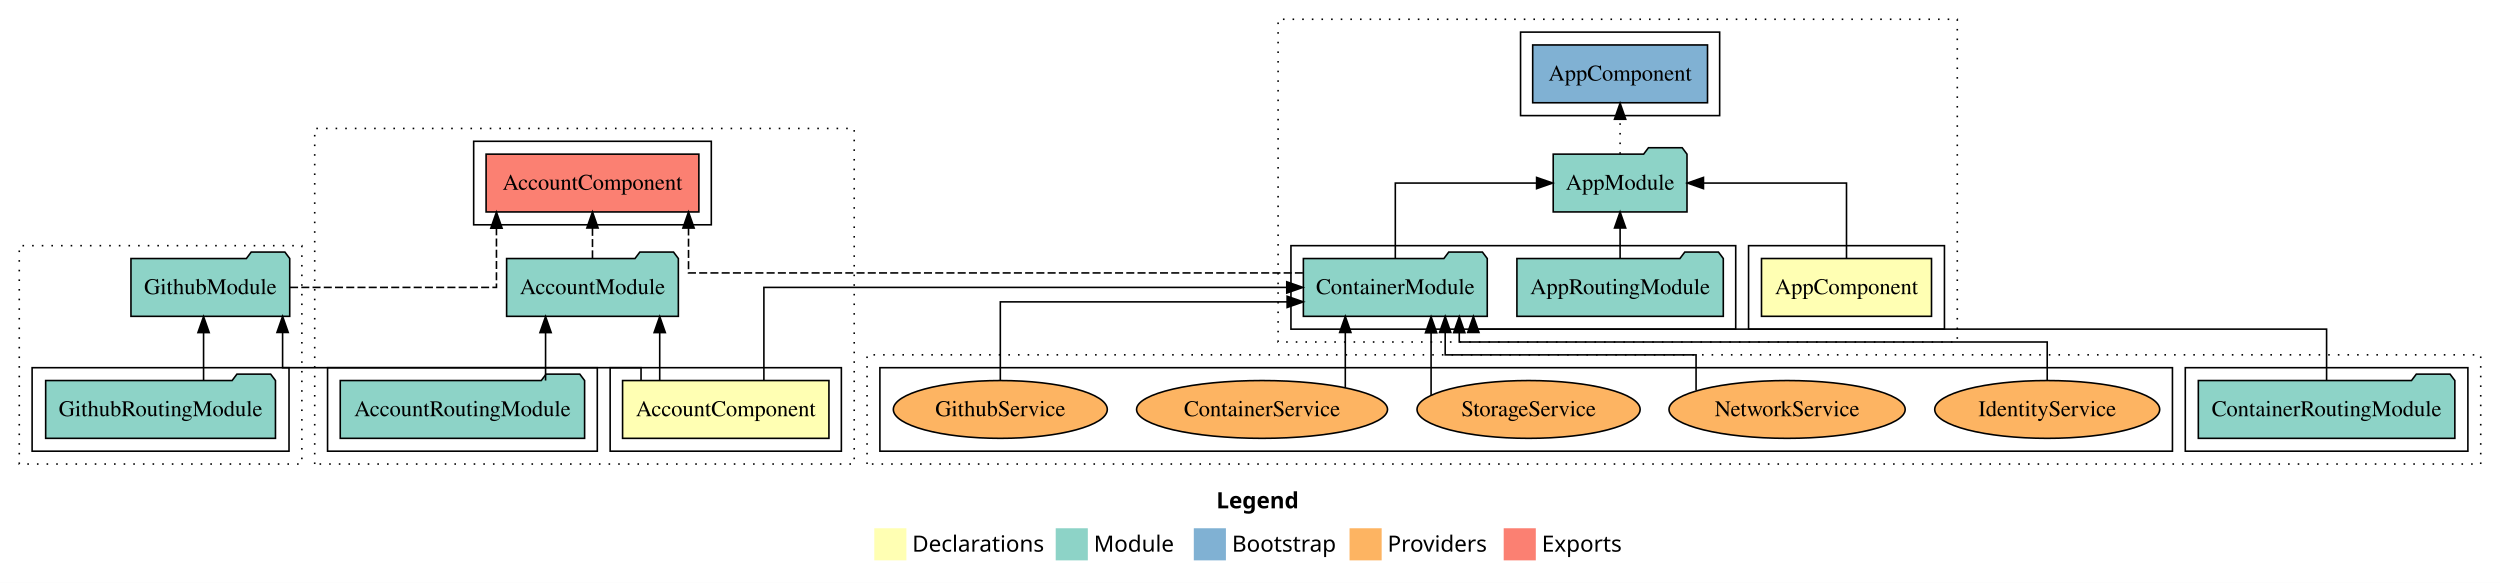
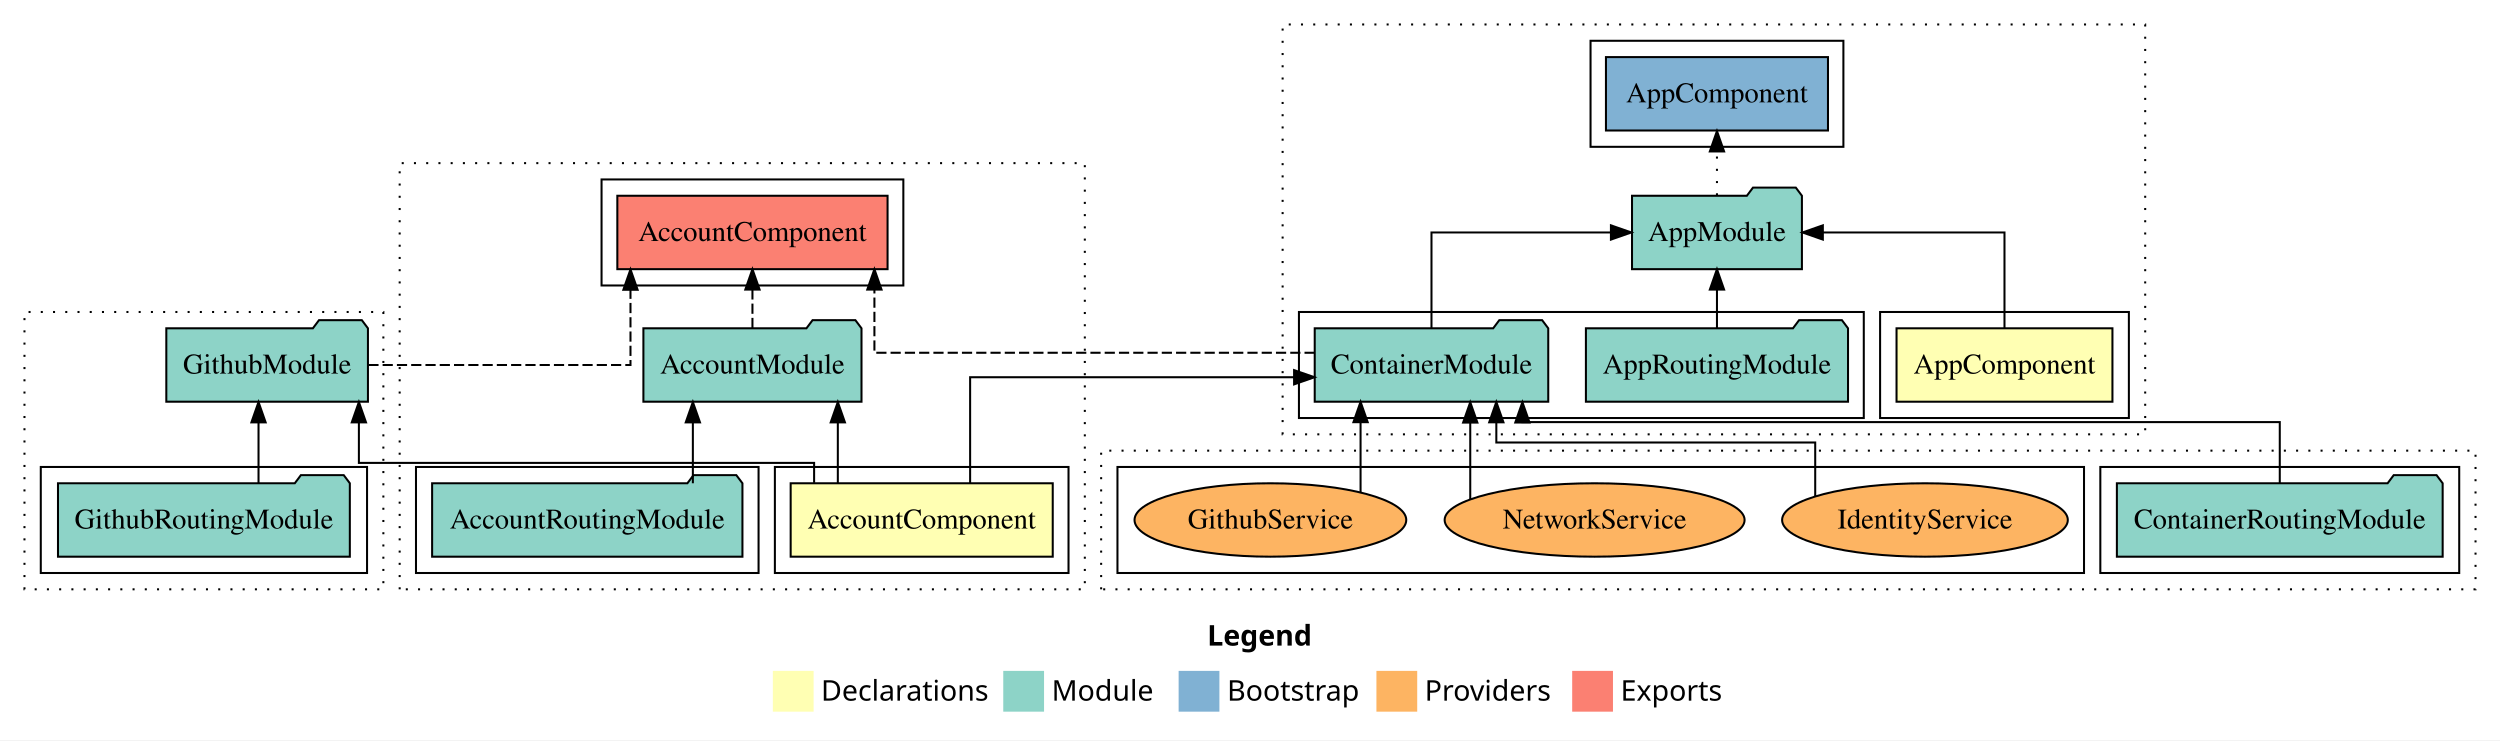
- <svg xmlns="http://www.w3.org/2000/svg" width="1557pt" height="363pt" viewBox="0.00 0.00 1557.00 363.00">
+ <svg xmlns="http://www.w3.org/2000/svg" width="1226pt" height="363pt" viewBox="0.00 0.00 1226.00 363.00">
  <g id="graph0" class="graph" transform="scale(1 1) rotate(0) translate(4 359)">
-     <polygon fill="white" stroke="transparent" points="-4,4 -4,-359 1553,-359 1553,4 -4,4" />
-     <text text-anchor="start" x="753.51" y="-42.4" font-family="sans-serif" font-weight="bold" font-size="14.00">Legend</text>
-     <polygon fill="#ffffb3" stroke="transparent" points="540.5,-10 540.5,-30 560.5,-30 560.5,-10 540.5,-10" />
-     <text text-anchor="start" x="564.13" y="-15.4" font-family="sans-serif" font-size="14.00">  Declarations</text>
-     <polygon fill="#8dd3c7" stroke="transparent" points="653.5,-10 653.5,-30 673.5,-30 673.5,-10 653.5,-10" />
-     <text text-anchor="start" x="677.23" y="-15.4" font-family="sans-serif" font-size="14.00">  Module</text>
-     <polygon fill="#80b1d3" stroke="transparent" points="739.5,-10 739.5,-30 759.5,-30 759.5,-10 739.5,-10" />
-     <text text-anchor="start" x="763.28" y="-15.4" font-family="sans-serif" font-size="14.00">  Bootstrap</text>
-     <polygon fill="#fdb462" stroke="transparent" points="836.5,-10 836.5,-30 856.5,-30 856.5,-10 836.5,-10" />
-     <text text-anchor="start" x="860.17" y="-15.4" font-family="sans-serif" font-size="14.00">  Providers</text>
-     <polygon fill="#fb8072" stroke="transparent" points="932.5,-10 932.5,-30 952.5,-30 952.5,-10 932.5,-10" />
-     <text text-anchor="start" x="956.23" y="-15.4" font-family="sans-serif" font-size="14.00">  Exports</text>
+     <polygon fill="white" stroke="transparent" points="-4,4 -4,-359 1222,-359 1222,4 -4,4" />
+     <text text-anchor="start" x="588.01" y="-42.4" font-family="sans-serif" font-weight="bold" font-size="14.00">Legend</text>
+     <polygon fill="#ffffb3" stroke="transparent" points="375,-10 375,-30 395,-30 395,-10 375,-10" />
+     <text text-anchor="start" x="398.63" y="-15.4" font-family="sans-serif" font-size="14.00">  Declarations</text>
+     <polygon fill="#8dd3c7" stroke="transparent" points="488,-10 488,-30 508,-30 508,-10 488,-10" />
+     <text text-anchor="start" x="511.73" y="-15.4" font-family="sans-serif" font-size="14.00">  Module</text>
+     <polygon fill="#80b1d3" stroke="transparent" points="574,-10 574,-30 594,-30 594,-10 574,-10" />
+     <text text-anchor="start" x="597.78" y="-15.4" font-family="sans-serif" font-size="14.00">  Bootstrap</text>
+     <polygon fill="#fdb462" stroke="transparent" points="671,-10 671,-30 691,-30 691,-10 671,-10" />
+     <text text-anchor="start" x="694.67" y="-15.4" font-family="sans-serif" font-size="14.00">  Providers</text>
+     <polygon fill="#fb8072" stroke="transparent" points="767,-10 767,-30 787,-30 787,-10 767,-10" />
+     <text text-anchor="start" x="790.73" y="-15.4" font-family="sans-serif" font-size="14.00">  Exports</text>
    <g id="clust1" class="cluster">
      <polygon fill="none" stroke="black" stroke-dasharray="1,5" points="192,-70 192,-279 528,-279 528,-70 192,-70" />
    </g>
    <g id="clust2" class="cluster">
      <polygon fill="none" stroke="black" points="376,-78 376,-130 520,-130 520,-78 376,-78" />
    </g>
    <g id="clust4" class="cluster">
      <polygon fill="none" stroke="black" points="200,-78 200,-130 368,-130 368,-78 200,-78" />
    </g>
    <g id="clust5" class="cluster">
      <polygon fill="none" stroke="black" points="291,-219 291,-271 439,-271 439,-219 291,-219" />
    </g>
    <g id="clust14" class="cluster">
-       <polygon fill="none" stroke="black" stroke-dasharray="1,5" points="792,-146 792,-347 1215,-347 1215,-146 792,-146" />
+       <polygon fill="none" stroke="black" stroke-dasharray="1,5" points="625,-146 625,-347 1048,-347 1048,-146 625,-146" />
    </g>
    <g id="clust15" class="cluster">
-       <polygon fill="none" stroke="black" points="1085,-154 1085,-206 1207,-206 1207,-154 1085,-154" />
+       <polygon fill="none" stroke="black" points="918,-154 918,-206 1040,-206 1040,-154 918,-154" />
    </g>
    <g id="clust17" class="cluster">
-       <polygon fill="none" stroke="black" points="800,-154 800,-206 1077,-206 1077,-154 800,-154" />
+       <polygon fill="none" stroke="black" points="633,-154 633,-206 910,-206 910,-154 633,-154" />
    </g>
    <g id="clust19" class="cluster">
-       <polygon fill="none" stroke="black" points="943,-287 943,-339 1067,-339 1067,-287 943,-287" />
+       <polygon fill="none" stroke="black" points="776,-287 776,-339 900,-339 900,-287 776,-287" />
    </g>
    <g id="clust27" class="cluster">
-       <polygon fill="none" stroke="black" stroke-dasharray="1,5" points="536,-70 536,-138 1541,-138 1541,-70 536,-70" />
+       <polygon fill="none" stroke="black" stroke-dasharray="1,5" points="536,-70 536,-138 1210,-138 1210,-70 536,-70" />
    </g>
    <g id="clust30" class="cluster">
-       <polygon fill="none" stroke="black" points="1357,-78 1357,-130 1533,-130 1533,-78 1357,-78" />
+       <polygon fill="none" stroke="black" points="1026,-78 1026,-130 1202,-130 1202,-78 1026,-78" />
    </g>
    <g id="clust33" class="cluster">
-       <polygon fill="none" stroke="black" points="544,-78 544,-130 1349,-130 1349,-78 544,-78" />
+       <polygon fill="none" stroke="black" points="544,-78 544,-130 1018,-130 1018,-78 544,-78" />
    </g>
    <g id="clust40" class="cluster">
      <polygon fill="none" stroke="black" stroke-dasharray="1,5" points="8,-70 8,-206 184,-206 184,-70 8,-70" />
    </g>
    <g id="clust43" class="cluster">
      <polygon fill="none" stroke="black" points="16,-78 16,-130 176,-130 176,-78 16,-78" />
    </g>
    <g id="node1" class="node">
      <polygon fill="#ffffb3" stroke="black" points="512.26,-122 383.74,-122 383.74,-86 512.26,-86 512.26,-122" />
      <text text-anchor="middle" x="448" y="-99.8" font-family="Times,serif" font-size="14.00">AccountComponent</text>
    </g>
    <g id="node2" class="node">
      <polygon fill="#8dd3c7" stroke="black" points="418.48,-198 415.48,-202 394.48,-202 391.48,-198 311.52,-198 311.52,-162 418.48,-162 418.48,-198" />
      <text text-anchor="middle" x="365" y="-175.8" font-family="Times,serif" font-size="14.00">AccountModule</text>
    </g>
    <g id="edge1" class="edge">
      <path fill="none" stroke="black" d="M406.87,-122.01C406.87,-122.01 406.87,-151.85 406.87,-151.85" />
      <polygon fill="black" stroke="black" points="403.37,-151.85 406.87,-161.85 410.37,-151.85 403.37,-151.85" />
    </g>
    <g id="node8" class="node">
-       <polygon fill="#8dd3c7" stroke="black" points="922.26,-198 919.26,-202 898.26,-202 895.26,-198 807.74,-198 807.74,-162 922.26,-162 922.26,-198" />
-       <text text-anchor="middle" x="865" y="-175.8" font-family="Times,serif" font-size="14.00">ContainerModule</text>
+       <polygon fill="#8dd3c7" stroke="black" points="755.26,-198 752.26,-202 731.26,-202 728.26,-198 640.74,-198 640.74,-162 755.26,-162 755.26,-198" />
+       <text text-anchor="middle" x="698" y="-175.8" font-family="Times,serif" font-size="14.00">ContainerModule</text>
    </g>
    <g id="edge8" class="edge">
-       <path fill="none" stroke="black" d="M471.75,-122.01C471.75,-144.49 471.75,-180 471.75,-180 471.75,-180 797.4,-180 797.4,-180" />
-       <polygon fill="black" stroke="black" points="797.4,-183.5 807.4,-180 797.4,-176.5 797.4,-183.5" />
+       <path fill="none" stroke="black" d="M471.75,-122.03C471.75,-142.77 471.75,-174 471.75,-174 471.75,-174 630.62,-174 630.62,-174" />
+       <polygon fill="black" stroke="black" points="630.62,-177.5 640.62,-174 630.62,-170.5 630.62,-177.5" />
    </g>
-     <g id="node16" class="node">
+     <g id="node14" class="node">
      <polygon fill="#8dd3c7" stroke="black" points="176.44,-198 173.44,-202 152.44,-202 149.44,-198 77.56,-198 77.56,-162 176.44,-162 176.44,-198" />
      <text text-anchor="middle" x="127" y="-175.8" font-family="Times,serif" font-size="14.00">GithubModule</text>
    </g>
-     <g id="edge16" class="edge">
-       <path fill="none" stroke="black" d="M395.24,-122.06C395.24,-126.49 395.24,-130 395.24,-130 395.24,-130 172,-130 172,-130 172,-130 172,-151.95 172,-151.95" />
-       <polygon fill="black" stroke="black" points="168.5,-151.95 172,-161.95 175.5,-151.95 168.5,-151.95" />
+     <g id="edge14" class="edge">
+       <path fill="none" stroke="black" d="M395.24,-122.21C395.24,-127.55 395.24,-132 395.24,-132 395.24,-132 172,-132 172,-132 172,-132 172,-151.85 172,-151.85" />
+       <polygon fill="black" stroke="black" points="168.5,-151.85 172,-161.85 175.5,-151.85 168.5,-151.85" />
    </g>
    <g id="node4" class="node">
      <polygon fill="#fb8072" stroke="black" points="431.26,-263 298.74,-263 298.74,-227 431.26,-227 431.26,-263" />
      <text text-anchor="middle" x="365" y="-240.8" font-family="Times,serif" font-size="14.00">AccountComponent </text>
    </g>
    <g id="edge3" class="edge">
      <path fill="none" stroke="black" stroke-dasharray="5,2" d="M365,-198.11C365,-198.11 365,-216.99 365,-216.99" />
      <polygon fill="black" stroke="black" points="361.5,-216.99 365,-226.99 368.5,-216.99 361.5,-216.99" />
    </g>
    <g id="node3" class="node">
      <polygon fill="#8dd3c7" stroke="black" points="360.09,-122 357.09,-126 336.09,-126 333.09,-122 207.91,-122 207.91,-86 360.09,-86 360.09,-122" />
      <text text-anchor="middle" x="284" y="-99.8" font-family="Times,serif" font-size="14.00">AccountRoutingModule</text>
    </g>
    <g id="edge2" class="edge">
      <path fill="none" stroke="black" d="M335.78,-122.01C335.78,-122.01 335.78,-151.85 335.78,-151.85" />
      <polygon fill="black" stroke="black" points="332.28,-151.85 335.78,-161.85 339.28,-151.85 332.28,-151.85" />
    </g>
    <g id="node5" class="node">
-       <polygon fill="#ffffb3" stroke="black" points="1198.94,-198 1093.06,-198 1093.06,-162 1198.94,-162 1198.94,-198" />
-       <text text-anchor="middle" x="1146" y="-175.8" font-family="Times,serif" font-size="14.00">AppComponent</text>
+       <polygon fill="#ffffb3" stroke="black" points="1031.94,-198 926.06,-198 926.06,-162 1031.94,-162 1031.94,-198" />
+       <text text-anchor="middle" x="979" y="-175.8" font-family="Times,serif" font-size="14.00">AppComponent</text>
    </g>
    <g id="node6" class="node">
-       <polygon fill="#8dd3c7" stroke="black" points="1046.66,-263 1043.66,-267 1022.66,-267 1019.66,-263 963.34,-263 963.34,-227 1046.66,-227 1046.66,-263" />
-       <text text-anchor="middle" x="1005" y="-240.8" font-family="Times,serif" font-size="14.00">AppModule</text>
+       <polygon fill="#8dd3c7" stroke="black" points="879.66,-263 876.66,-267 855.66,-267 852.66,-263 796.34,-263 796.34,-227 879.66,-227 879.66,-263" />
+       <text text-anchor="middle" x="838" y="-240.8" font-family="Times,serif" font-size="14.00">AppModule</text>
    </g>
    <g id="edge4" class="edge">
-       <path fill="none" stroke="black" d="M1146,-198.11C1146,-217.34 1146,-245 1146,-245 1146,-245 1056.92,-245 1056.92,-245" />
-       <polygon fill="black" stroke="black" points="1056.92,-241.5 1046.92,-245 1056.92,-248.5 1056.92,-241.5" />
+       <path fill="none" stroke="black" d="M979,-198.11C979,-217.34 979,-245 979,-245 979,-245 889.92,-245 889.92,-245" />
+       <polygon fill="black" stroke="black" points="889.92,-241.5 879.92,-245 889.92,-248.5 889.92,-241.5" />
    </g>
    <g id="node9" class="node">
-       <polygon fill="#80b1d3" stroke="black" points="1059.44,-331 950.56,-331 950.56,-295 1059.44,-295 1059.44,-331" />
-       <text text-anchor="middle" x="1005" y="-308.8" font-family="Times,serif" font-size="14.00">AppComponent </text>
+       <polygon fill="#80b1d3" stroke="black" points="892.44,-331 783.56,-331 783.56,-295 892.44,-295 892.44,-331" />
+       <text text-anchor="middle" x="838" y="-308.8" font-family="Times,serif" font-size="14.00">AppComponent </text>
    </g>
    <g id="edge7" class="edge">
-       <path fill="none" stroke="black" stroke-dasharray="1,5" d="M1005,-263.22C1005,-263.22 1005,-284.73 1005,-284.73" />
-       <polygon fill="black" stroke="black" points="1001.5,-284.73 1005,-294.73 1008.5,-284.73 1001.5,-284.73" />
+       <path fill="none" stroke="black" stroke-dasharray="1,5" d="M838,-263.22C838,-263.22 838,-284.73 838,-284.73" />
+       <polygon fill="black" stroke="black" points="834.5,-284.73 838,-294.73 841.5,-284.73 834.5,-284.73" />
    </g>
    <g id="node7" class="node">
-       <polygon fill="#8dd3c7" stroke="black" points="1069.27,-198 1066.27,-202 1045.27,-202 1042.27,-198 940.73,-198 940.73,-162 1069.27,-162 1069.27,-198" />
-       <text text-anchor="middle" x="1005" y="-175.8" font-family="Times,serif" font-size="14.00">AppRoutingModule</text>
+       <polygon fill="#8dd3c7" stroke="black" points="902.27,-198 899.27,-202 878.27,-202 875.27,-198 773.73,-198 773.73,-162 902.27,-162 902.27,-198" />
+       <text text-anchor="middle" x="838" y="-175.8" font-family="Times,serif" font-size="14.00">AppRoutingModule</text>
    </g>
    <g id="edge5" class="edge">
-       <path fill="none" stroke="black" d="M1005,-198.11C1005,-198.11 1005,-216.99 1005,-216.99" />
-       <polygon fill="black" stroke="black" points="1001.5,-216.99 1005,-226.99 1008.5,-216.99 1001.5,-216.99" />
+       <path fill="none" stroke="black" d="M838,-198.11C838,-198.11 838,-216.99 838,-216.99" />
+       <polygon fill="black" stroke="black" points="834.5,-216.99 838,-226.99 841.5,-216.99 834.5,-216.99" />
    </g>
    <g id="edge10" class="edge">
-       <path fill="none" stroke="black" stroke-dasharray="5,2" d="M807.45,-189C688.13,-189 424.81,-189 424.81,-189 424.81,-189 424.81,-216.97 424.81,-216.97" />
-       <polygon fill="black" stroke="black" points="421.31,-216.97 424.81,-226.97 428.31,-216.97 421.31,-216.97" />
+       <path fill="none" stroke="black" stroke-dasharray="5,2" d="M640.73,-186C560.62,-186 424.81,-186 424.81,-186 424.81,-186 424.81,-216.98 424.81,-216.98" />
+       <polygon fill="black" stroke="black" points="421.31,-216.98 424.81,-226.98 428.31,-216.98 421.31,-216.98" />
    </g>
    <g id="edge6" class="edge">
-       <path fill="none" stroke="black" d="M865,-198.11C865,-217.34 865,-245 865,-245 865,-245 953,-245 953,-245" />
-       <polygon fill="black" stroke="black" points="953,-248.5 963,-245 953,-241.5 953,-248.5" />
+       <path fill="none" stroke="black" d="M698,-198.11C698,-217.34 698,-245 698,-245 698,-245 786,-245 786,-245" />
+       <polygon fill="black" stroke="black" points="786,-248.5 796,-245 786,-241.5 786,-248.5" />
    </g>
    <g id="node10" class="node">
-       <polygon fill="#8dd3c7" stroke="black" points="1524.88,-122 1521.88,-126 1500.88,-126 1497.88,-122 1365.12,-122 1365.12,-86 1524.88,-86 1524.88,-122" />
-       <text text-anchor="middle" x="1445" y="-99.8" font-family="Times,serif" font-size="14.00">ContainerRoutingModule</text>
+       <polygon fill="#8dd3c7" stroke="black" points="1193.88,-122 1190.88,-126 1169.88,-126 1166.88,-122 1034.12,-122 1034.12,-86 1193.88,-86 1193.88,-122" />
+       <text text-anchor="middle" x="1114" y="-99.8" font-family="Times,serif" font-size="14.00">ContainerRoutingModule</text>
    </g>
    <g id="edge9" class="edge">
-       <path fill="none" stroke="black" d="M1445,-122.05C1445,-136.37 1445,-154 1445,-154 1445,-154 913.61,-154 913.61,-154 913.61,-154 913.61,-154.79 913.61,-154.79" />
-       <polygon fill="black" stroke="black" points="910.11,-151.94 913.61,-161.94 917.11,-151.94 910.11,-151.94" />
+       <path fill="none" stroke="black" d="M1114,-122.15C1114,-135.74 1114,-152 1114,-152 1114,-152 742.59,-152 742.59,-152 742.59,-152 742.59,-152.98 742.59,-152.98" />
+       <polygon fill="black" stroke="black" points="739.09,-151.79 742.59,-161.79 746.09,-151.79 739.09,-151.79" />
    </g>
    <g id="node11" class="node">
-       <ellipse fill="#fdb462" stroke="black" cx="782" cy="-104" rx="78.15" ry="18" />
-       <text text-anchor="middle" x="782" y="-99.8" font-family="Times,serif" font-size="14.00">ContainerService</text>
-     </g>
-     <g id="edge11" class="edge">
-       <path fill="none" stroke="black" d="M833.85,-117.59C833.85,-117.59 833.85,-151.96 833.85,-151.96" />
-       <polygon fill="black" stroke="black" points="830.35,-151.96 833.85,-161.96 837.35,-151.96 830.35,-151.96" />
-     </g>
-     <g id="node12" class="node">
      <ellipse fill="#fdb462" stroke="black" cx="619" cy="-104" rx="66.63" ry="18" />
      <text text-anchor="middle" x="619" y="-99.8" font-family="Times,serif" font-size="14.00">GithubService</text>
    </g>
+     <g id="edge11" class="edge">
+       <path fill="none" stroke="black" d="M663.22,-117.59C663.22,-117.59 663.22,-151.96 663.22,-151.96" />
+       <polygon fill="black" stroke="black" points="659.72,-151.96 663.22,-161.96 666.72,-151.96 659.72,-151.96" />
+     </g>
+     <g id="node12" class="node">
+       <ellipse fill="#fdb462" stroke="black" cx="940" cy="-104" rx="70.06" ry="18" />
+       <text text-anchor="middle" x="940" y="-99.8" font-family="Times,serif" font-size="14.00">IdentityService</text>
+     </g>
    <g id="edge12" class="edge">
-       <path fill="none" stroke="black" d="M619,-122.31C619,-142.15 619,-171 619,-171 619,-171 797.63,-171 797.63,-171" />
-       <polygon fill="black" stroke="black" points="797.63,-174.5 807.63,-171 797.63,-167.5 797.63,-174.5" />
+       <path fill="none" stroke="black" d="M886.18,-115.61C886.18,-126.78 886.18,-142 886.18,-142 886.18,-142 729.8,-142 729.8,-142 729.8,-142 729.8,-151.89 729.8,-151.89" />
+       <polygon fill="black" stroke="black" points="726.3,-151.89 729.8,-161.89 733.3,-151.89 726.3,-151.89" />
    </g>
    <g id="node13" class="node">
-       <ellipse fill="#fdb462" stroke="black" cx="1271" cy="-104" rx="70.06" ry="18" />
-       <text text-anchor="middle" x="1271" y="-99.8" font-family="Times,serif" font-size="14.00">IdentityService</text>
+       <ellipse fill="#fdb462" stroke="black" cx="778" cy="-104" rx="73.55" ry="18" />
+       <text text-anchor="middle" x="778" y="-99.8" font-family="Times,serif" font-size="14.00">NetworkService</text>
    </g>
    <g id="edge13" class="edge">
-       <path fill="none" stroke="black" d="M1271,-122.06C1271,-133.44 1271,-146 1271,-146 1271,-146 904.83,-146 904.83,-146 904.83,-146 904.83,-151.81 904.83,-151.81" />
-       <polygon fill="black" stroke="black" points="901.33,-151.81 904.83,-161.81 908.33,-151.81 901.33,-151.81" />
+       <path fill="none" stroke="black" d="M717.01,-114.25C717.01,-114.25 717.01,-151.77 717.01,-151.77" />
+       <polygon fill="black" stroke="black" points="713.51,-151.77 717.01,-161.77 720.51,-151.77 713.51,-151.77" />
    </g>
-     <g id="node14" class="node">
-       <ellipse fill="#fdb462" stroke="black" cx="1109" cy="-104" rx="73.55" ry="18" />
-       <text text-anchor="middle" x="1109" y="-99.8" font-family="Times,serif" font-size="14.00">NetworkService</text>
-     </g>
-     <g id="edge14" class="edge">
-       <path fill="none" stroke="black" d="M1052.31,-115.89C1052.31,-125.7 1052.31,-138 1052.31,-138 1052.31,-138 896.06,-138 896.06,-138 896.06,-138 896.06,-151.94 896.06,-151.94" />
-       <polygon fill="black" stroke="black" points="892.56,-151.94 896.06,-161.94 899.56,-151.94 892.56,-151.94" />
-     </g>
-     <g id="node15" class="node">
-       <ellipse fill="#fdb462" stroke="black" cx="948" cy="-104" rx="69.48" ry="18" />
-       <text text-anchor="middle" x="948" y="-99.8" font-family="Times,serif" font-size="14.00">StorageService</text>
-     </g>
-     <g id="edge15" class="edge">
-       <path fill="none" stroke="black" d="M887.28,-113.02C887.28,-113.02 887.28,-151.74 887.28,-151.74" />
-       <polygon fill="black" stroke="black" points="883.78,-151.74 887.28,-161.74 890.78,-151.74 883.78,-151.74" />
-     </g>
-     <g id="edge18" class="edge">
+     <g id="edge16" class="edge">
      <path fill="none" stroke="black" stroke-dasharray="5,2" d="M176.64,-180C229.36,-180 305.19,-180 305.19,-180 305.19,-180 305.19,-216.89 305.19,-216.89" />
      <polygon fill="black" stroke="black" points="301.69,-216.89 305.19,-226.89 308.69,-216.89 301.69,-216.89" />
    </g>
-     <g id="node17" class="node">
+     <g id="node15" class="node">
      <polygon fill="#8dd3c7" stroke="black" points="167.56,-122 164.56,-126 143.56,-126 140.56,-122 24.44,-122 24.44,-86 167.56,-86 167.56,-122" />
      <text text-anchor="middle" x="96" y="-99.8" font-family="Times,serif" font-size="14.00">GithubRoutingModule</text>
    </g>
-     <g id="edge17" class="edge">
+     <g id="edge15" class="edge">
      <path fill="none" stroke="black" d="M122.78,-122.01C122.78,-122.01 122.78,-151.85 122.78,-151.85" />
      <polygon fill="black" stroke="black" points="119.28,-151.85 122.78,-161.85 126.28,-151.85 119.28,-151.85" />
    </g>
  </g>
</svg>
